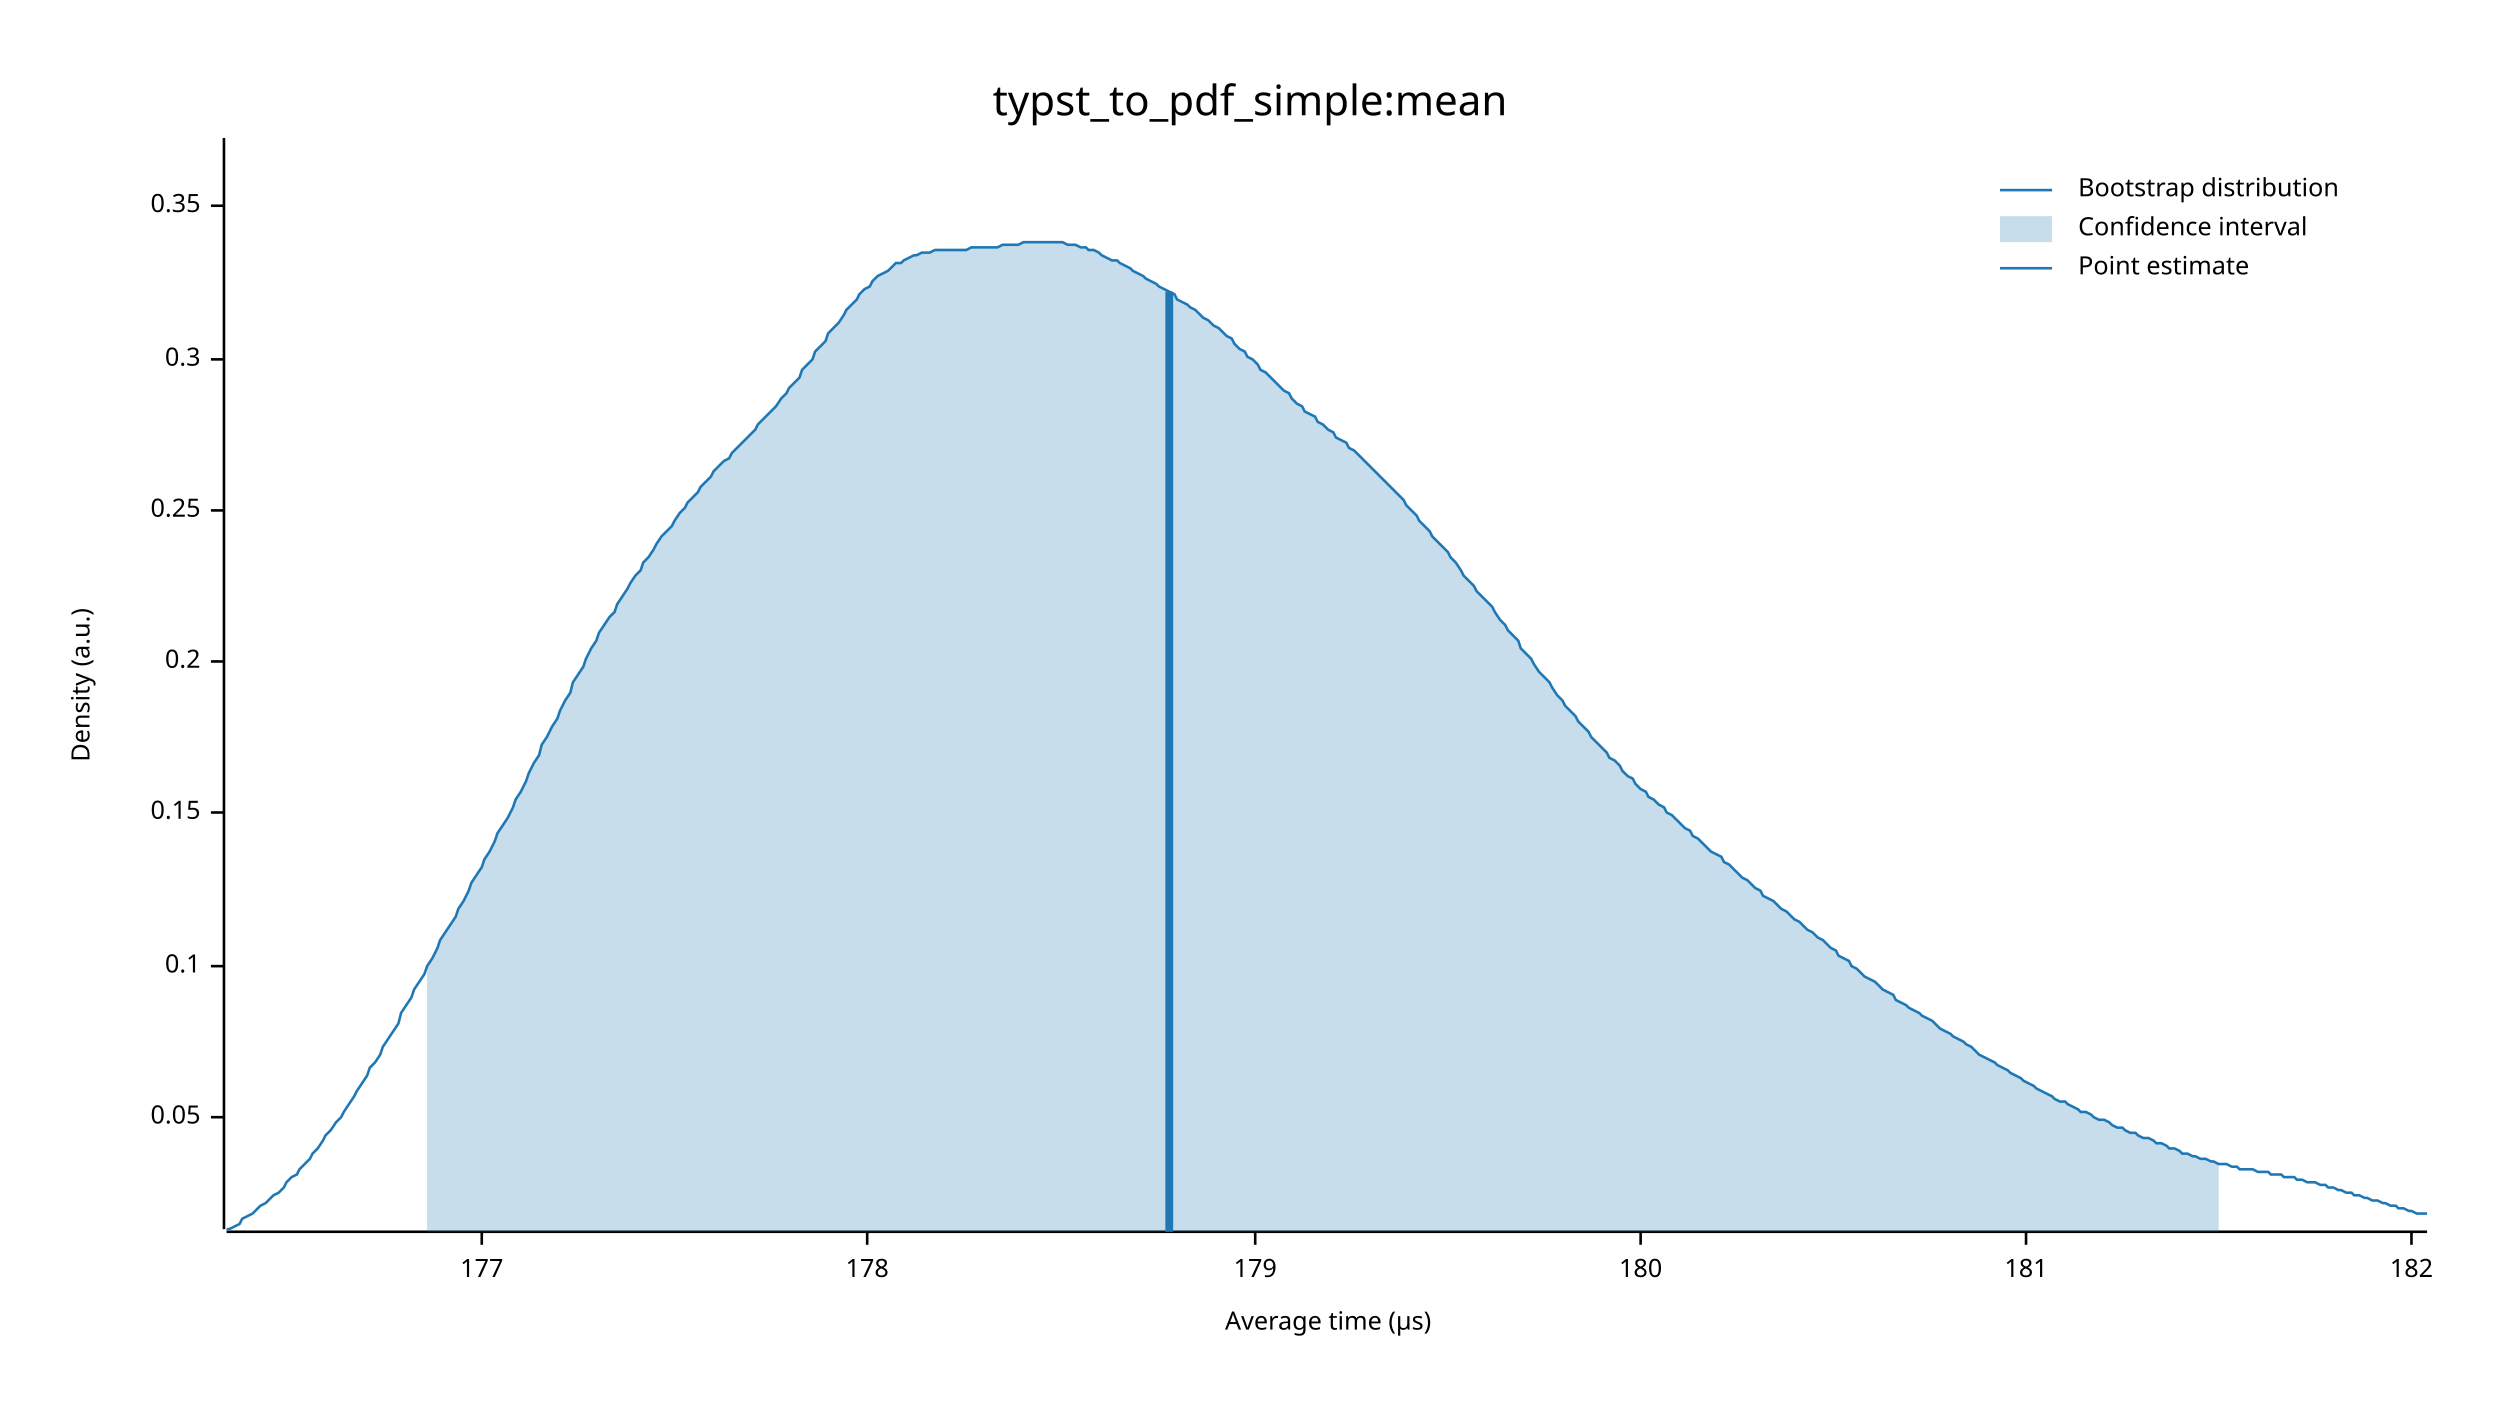
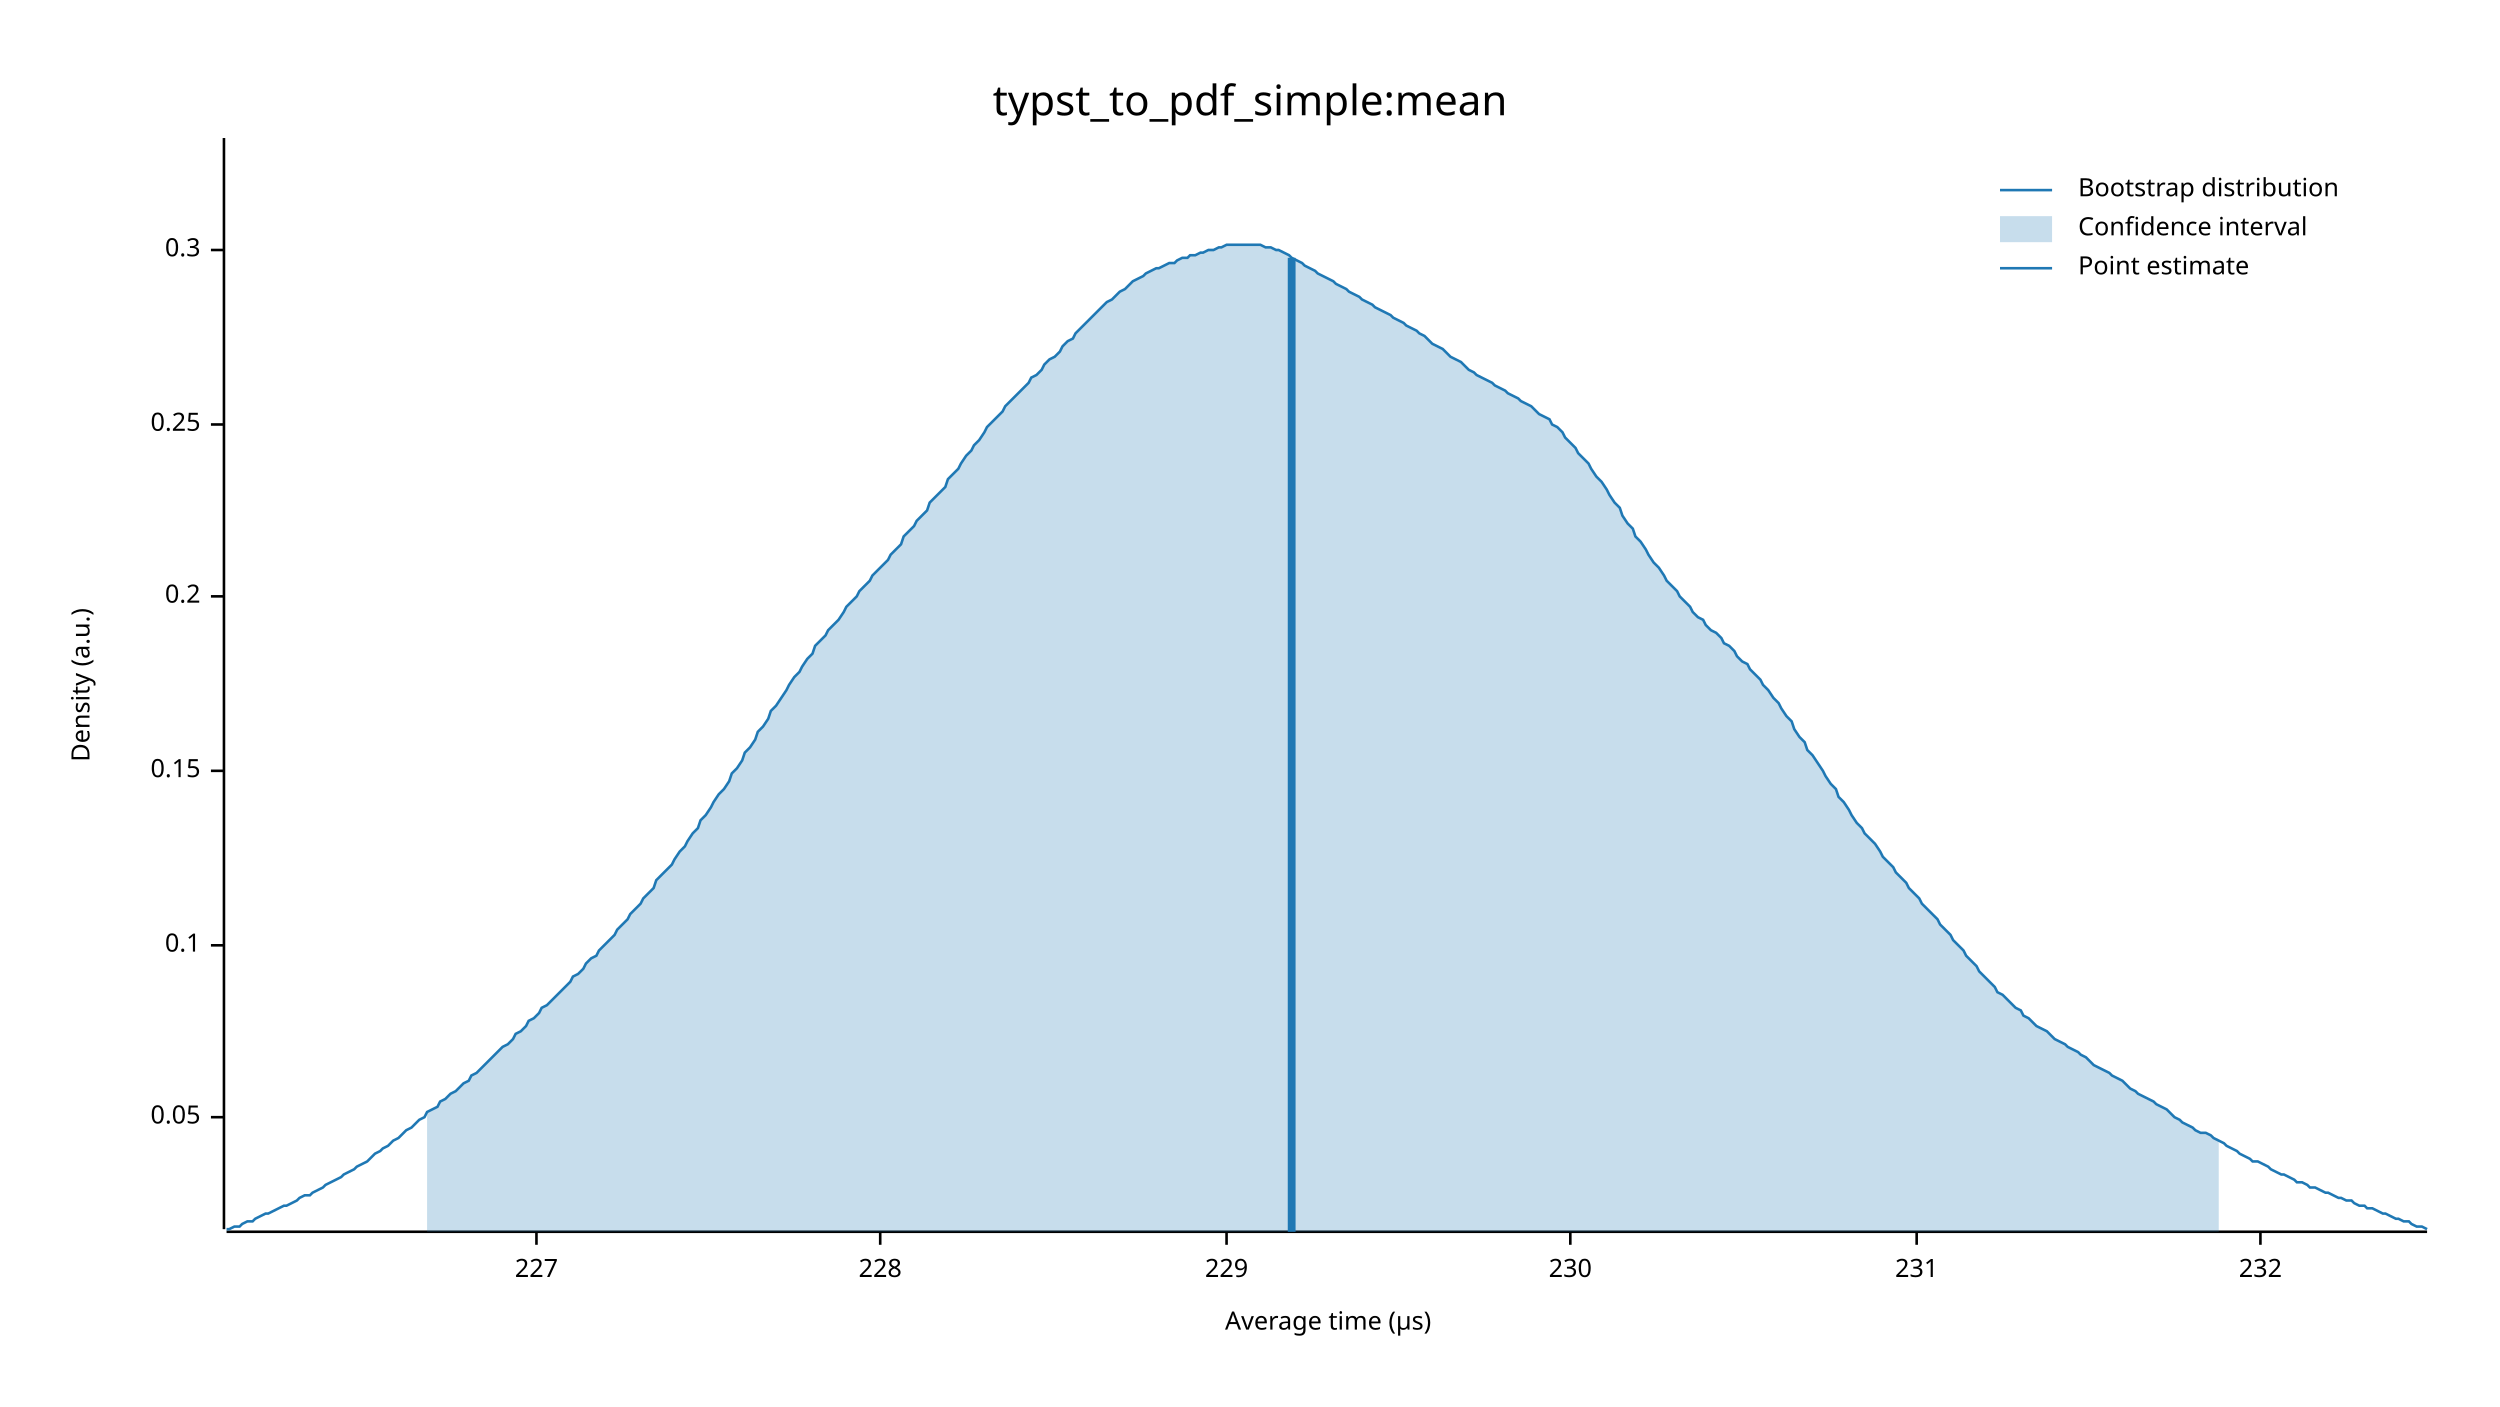
<svg xmlns="http://www.w3.org/2000/svg" width="960" height="540" viewBox="0 0 960 540">
  <text x="480" y="32" dy="0.76em" text-anchor="middle" font-family="sans-serif" font-size="16.129" opacity="1" fill="#000000">
typst_to_pdf_simple:mean
</text>
  <text x="27" y="263" dy="0.76em" text-anchor="middle" font-family="sans-serif" font-size="9.677" opacity="1" fill="#000000" transform="rotate(270, 27, 263)">
Density (a.u.)
</text>
  <text x="510" y="513" dy="-0.5ex" text-anchor="middle" font-family="sans-serif" font-size="9.677" opacity="1" fill="#000000">
Average time (µs)
</text>
  <polyline fill="none" opacity="1" stroke="#000000" stroke-width="1" points="86,53 86,472 " />
  <text x="77" y="429" dy="0.5ex" text-anchor="end" font-family="sans-serif" font-size="9.677" opacity="1" fill="#000000">
0.05
</text>
  <polyline fill="none" opacity="1" stroke="#000000" stroke-width="1" points="81,429 86,429 " />
-   <text x="77" y="371" dy="0.5ex" text-anchor="end" font-family="sans-serif" font-size="9.677" opacity="1" fill="#000000">
+   <text x="77" y="363" dy="0.5ex" text-anchor="end" font-family="sans-serif" font-size="9.677" opacity="1" fill="#000000">
0.1
</text>
-   <polyline fill="none" opacity="1" stroke="#000000" stroke-width="1" points="81,371 86,371 " />
-   <text x="77" y="312" dy="0.5ex" text-anchor="end" font-family="sans-serif" font-size="9.677" opacity="1" fill="#000000">
+   <polyline fill="none" opacity="1" stroke="#000000" stroke-width="1" points="81,363 86,363 " />
+   <text x="77" y="296" dy="0.5ex" text-anchor="end" font-family="sans-serif" font-size="9.677" opacity="1" fill="#000000">
0.15
</text>
-   <polyline fill="none" opacity="1" stroke="#000000" stroke-width="1" points="81,312 86,312 " />
-   <text x="77" y="254" dy="0.5ex" text-anchor="end" font-family="sans-serif" font-size="9.677" opacity="1" fill="#000000">
+   <polyline fill="none" opacity="1" stroke="#000000" stroke-width="1" points="81,296 86,296 " />
+   <text x="77" y="229" dy="0.5ex" text-anchor="end" font-family="sans-serif" font-size="9.677" opacity="1" fill="#000000">
0.2
</text>
-   <polyline fill="none" opacity="1" stroke="#000000" stroke-width="1" points="81,254 86,254 " />
-   <text x="77" y="196" dy="0.5ex" text-anchor="end" font-family="sans-serif" font-size="9.677" opacity="1" fill="#000000">
+   <polyline fill="none" opacity="1" stroke="#000000" stroke-width="1" points="81,229 86,229 " />
+   <text x="77" y="163" dy="0.5ex" text-anchor="end" font-family="sans-serif" font-size="9.677" opacity="1" fill="#000000">
0.25
</text>
-   <polyline fill="none" opacity="1" stroke="#000000" stroke-width="1" points="81,196 86,196 " />
-   <text x="77" y="138" dy="0.5ex" text-anchor="end" font-family="sans-serif" font-size="9.677" opacity="1" fill="#000000">
+   <polyline fill="none" opacity="1" stroke="#000000" stroke-width="1" points="81,163 86,163 " />
+   <text x="77" y="96" dy="0.5ex" text-anchor="end" font-family="sans-serif" font-size="9.677" opacity="1" fill="#000000">
0.3
</text>
-   <polyline fill="none" opacity="1" stroke="#000000" stroke-width="1" points="81,138 86,138 " />
-   <text x="77" y="79" dy="0.5ex" text-anchor="end" font-family="sans-serif" font-size="9.677" opacity="1" fill="#000000">
- 0.35
+   <polyline fill="none" opacity="1" stroke="#000000" stroke-width="1" points="81,96 86,96 " />
+   <polyline fill="none" opacity="1" stroke="#000000" stroke-width="1" points="87,473 932,473 " />
+   <text x="206" y="483" dy="0.76em" text-anchor="middle" font-family="sans-serif" font-size="9.677" opacity="1" fill="#000000">
+ 227
</text>
-   <polyline fill="none" opacity="1" stroke="#000000" stroke-width="1" points="81,79 86,79 " />
-   <polyline fill="none" opacity="1" stroke="#000000" stroke-width="1" points="87,473 932,473 " />
-   <text x="185" y="483" dy="0.76em" text-anchor="middle" font-family="sans-serif" font-size="9.677" opacity="1" fill="#000000">
- 177
+   <polyline fill="none" opacity="1" stroke="#000000" stroke-width="1" points="206,473 206,478 " />
+   <text x="338" y="483" dy="0.76em" text-anchor="middle" font-family="sans-serif" font-size="9.677" opacity="1" fill="#000000">
+ 228
</text>
-   <polyline fill="none" opacity="1" stroke="#000000" stroke-width="1" points="185,473 185,478 " />
-   <text x="333" y="483" dy="0.76em" text-anchor="middle" font-family="sans-serif" font-size="9.677" opacity="1" fill="#000000">
- 178
+   <polyline fill="none" opacity="1" stroke="#000000" stroke-width="1" points="338,473 338,478 " />
+   <text x="471" y="483" dy="0.76em" text-anchor="middle" font-family="sans-serif" font-size="9.677" opacity="1" fill="#000000">
+ 229
</text>
-   <polyline fill="none" opacity="1" stroke="#000000" stroke-width="1" points="333,473 333,478 " />
-   <text x="482" y="483" dy="0.76em" text-anchor="middle" font-family="sans-serif" font-size="9.677" opacity="1" fill="#000000">
- 179
+   <polyline fill="none" opacity="1" stroke="#000000" stroke-width="1" points="471,473 471,478 " />
+   <text x="603" y="483" dy="0.76em" text-anchor="middle" font-family="sans-serif" font-size="9.677" opacity="1" fill="#000000">
+ 230
</text>
-   <polyline fill="none" opacity="1" stroke="#000000" stroke-width="1" points="482,473 482,478 " />
-   <text x="630" y="483" dy="0.76em" text-anchor="middle" font-family="sans-serif" font-size="9.677" opacity="1" fill="#000000">
- 180
+   <polyline fill="none" opacity="1" stroke="#000000" stroke-width="1" points="603,473 603,478 " />
+   <text x="736" y="483" dy="0.76em" text-anchor="middle" font-family="sans-serif" font-size="9.677" opacity="1" fill="#000000">
+ 231
</text>
-   <polyline fill="none" opacity="1" stroke="#000000" stroke-width="1" points="630,473 630,478 " />
-   <text x="778" y="483" dy="0.76em" text-anchor="middle" font-family="sans-serif" font-size="9.677" opacity="1" fill="#000000">
- 181
+   <polyline fill="none" opacity="1" stroke="#000000" stroke-width="1" points="736,473 736,478 " />
+   <text x="868" y="483" dy="0.76em" text-anchor="middle" font-family="sans-serif" font-size="9.677" opacity="1" fill="#000000">
+ 232
</text>
-   <polyline fill="none" opacity="1" stroke="#000000" stroke-width="1" points="778,473 778,478 " />
-   <text x="926" y="483" dy="0.76em" text-anchor="middle" font-family="sans-serif" font-size="9.677" opacity="1" fill="#000000">
- 182
- </text>
-   <polyline fill="none" opacity="1" stroke="#000000" stroke-width="1" points="926,473 926,478 " />
-   <polyline fill="none" opacity="1" stroke="#1F78B4" stroke-width="1" points="87,472 88,472 90,471 92,470 93,468 95,467 97,466 98,465 100,463 102,462 103,461 105,459 107,458 109,456 110,454 112,452 114,451 115,449 117,447 119,445 120,443 122,441 124,438 125,436 127,434 129,431 131,429 132,427 134,424 136,421 137,419 139,416 141,413 142,410 144,408 146,405 147,402 149,399 151,396 153,393 154,389 156,386 158,383 159,380 161,377 163,374 164,371 166,368 168,364 169,361 171,358 173,355 175,352 176,349 178,346 180,342 181,339 183,336 185,333 186,330 188,327 190,323 191,320 193,317 195,314 197,310 198,307 200,304 202,300 203,297 205,293 207,290 208,286 210,283 212,279 214,276 215,273 217,269 219,266 220,262 222,259 224,256 225,253 227,249 229,246 230,243 232,240 234,237 236,235 237,232 239,229 241,226 242,224 244,221 246,219 247,216 249,214 251,211 252,209 254,206 256,204 258,202 259,200 261,197 263,195 264,193 266,191 268,189 269,187 271,185 273,183 274,181 276,179 278,177 280,176 281,174 283,172 285,170 286,169 288,167 290,165 291,163 293,161 295,159 296,158 298,156 300,153 302,151 303,149 305,147 307,145 308,142 310,140 312,138 313,135 315,133 317,131 318,128 320,126 322,124 324,121 325,119 327,117 329,115 330,113 332,111 334,110 335,108 337,106 339,105 341,104 342,103 344,101 346,101 347,100 349,99 351,98 352,98 354,97 356,97 357,97 359,96 361,96 363,96 364,96 366,96 368,96 369,96 371,96 373,95 374,95 376,95 378,95 379,95 381,95 383,95 385,94 386,94 388,94 390,94 391,94 393,93 395,93 396,93 398,93 400,93 401,93 403,93 405,93 407,93 408,93 410,94 412,94 413,94 415,95 417,95 418,96 420,96 422,97 423,98 425,99 427,100 429,100 430,101 432,102 434,103 435,104 437,105 439,106 440,107 442,108 444,109 445,110 447,111 449,112 451,113 452,115 454,116 456,117 457,118 459,119 461,121 462,122 464,123 466,125 468,126 469,127 471,129 473,130 474,132 476,134 478,135 479,137 481,138 483,140 484,142 486,143 488,145 490,147 491,148 493,150 495,151 496,153 498,155 500,156 501,158 503,159 505,160 506,162 508,163 510,165 512,166 513,168 515,169 517,170 518,172 520,173 522,175 523,176 525,178 527,180 528,181 530,183 532,185 534,187 535,188 537,190 539,192 540,194 542,196 544,198 545,200 547,202 549,204 550,206 552,208 554,210 556,212 557,214 559,216 561,219 562,221 564,223 566,225 567,227 569,229 571,231 573,233 574,235 576,238 578,240 579,242 581,244 583,246 584,249 586,251 588,253 589,255 591,258 593,260 595,262 596,264 598,267 600,269 601,271 603,273 605,275 606,277 608,279 610,281 611,283 613,285 615,287 617,289 618,291 620,292 622,294 623,296 625,298 627,299 628,301 630,303 632,304 633,306 635,307 637,309 639,310 640,312 642,313 644,315 645,316 647,318 649,319 650,321 652,322 654,324 655,325 657,327 659,328 661,329 662,331 664,332 666,334 667,335 669,337 671,338 672,339 674,341 676,342 677,344 679,345 681,346 683,348 684,349 686,350 688,352 689,353 691,354 693,356 694,357 696,358 698,360 700,361 701,362 703,364 705,365 706,367 708,368 710,369 711,371 713,372 715,374 716,375 718,376 720,377 722,379 723,380 725,381 727,382 728,384 730,385 732,386 733,387 735,388 737,389 738,390 740,391 742,392 744,394 745,395 747,396 749,397 750,398 752,399 754,400 755,401 757,402 759,404 760,405 762,406 764,407 766,408 767,409 769,410 771,411 772,412 774,413 776,414 777,415 779,416 781,417 782,418 784,419 786,420 788,421 789,422 791,423 793,423 794,424 796,425 798,426 799,427 801,427 803,428 804,429 806,430 808,430 810,431 811,432 813,433 815,433 816,434 818,435 820,435 821,436 823,437 825,437 827,438 828,439 830,439 832,440 833,441 835,441 837,442 838,443 840,443 842,444 843,444 845,445 847,445 849,446 850,446 852,447 854,447 855,447 857,448 859,448 860,449 862,449 864,449 865,449 867,450 869,450 871,450 872,451 874,451 876,451 877,452 879,452 881,452 882,453 884,453 886,454 887,454 889,454 891,455 893,455 894,456 896,456 898,457 899,457 901,458 903,458 904,459 906,459 908,460 909,460 911,461 913,461 915,462 916,462 918,463 920,463 921,464 923,464 925,465 926,465 928,466 930,466 932,466 " />
-   <polygon opacity="0.25" fill="#1F78B4" points="164,371 166,368 168,364 169,361 171,358 173,355 175,352 176,349 178,346 180,342 181,339 183,336 185,333 186,330 188,327 190,323 191,320 193,317 195,314 197,310 198,307 200,304 202,300 203,297 205,293 207,290 208,286 210,283 212,279 214,276 215,273 217,269 219,266 220,262 222,259 224,256 225,253 227,249 229,246 230,243 232,240 234,237 236,235 237,232 239,229 241,226 242,224 244,221 246,219 247,216 249,214 251,211 252,209 254,206 256,204 258,202 259,200 261,197 263,195 264,193 266,191 268,189 269,187 271,185 273,183 274,181 276,179 278,177 280,176 281,174 283,172 285,170 286,169 288,167 290,165 291,163 293,161 295,159 296,158 298,156 300,153 302,151 303,149 305,147 307,145 308,142 310,140 312,138 313,135 315,133 317,131 318,128 320,126 322,124 324,121 325,119 327,117 329,115 330,113 332,111 334,110 335,108 337,106 339,105 341,104 342,103 344,101 346,101 347,100 349,99 351,98 352,98 354,97 356,97 357,97 359,96 361,96 363,96 364,96 366,96 368,96 369,96 371,96 373,95 374,95 376,95 378,95 379,95 381,95 383,95 385,94 386,94 388,94 390,94 391,94 393,93 395,93 396,93 398,93 400,93 401,93 403,93 405,93 407,93 408,93 410,94 412,94 413,94 415,95 417,95 418,96 420,96 422,97 423,98 425,99 427,100 429,100 430,101 432,102 434,103 435,104 437,105 439,106 440,107 442,108 444,109 445,110 447,111 449,112 451,113 452,115 454,116 456,117 457,118 459,119 461,121 462,122 464,123 466,125 468,126 469,127 471,129 473,130 474,132 476,134 478,135 479,137 481,138 483,140 484,142 486,143 488,145 490,147 491,148 493,150 495,151 496,153 498,155 500,156 501,158 503,159 505,160 506,162 508,163 510,165 512,166 513,168 515,169 517,170 518,172 520,173 522,175 523,176 525,178 527,180 528,181 530,183 532,185 534,187 535,188 537,190 539,192 540,194 542,196 544,198 545,200 547,202 549,204 550,206 552,208 554,210 556,212 557,214 559,216 561,219 562,221 564,223 566,225 567,227 569,229 571,231 573,233 574,235 576,238 578,240 579,242 581,244 583,246 584,249 586,251 588,253 589,255 591,258 593,260 595,262 596,264 598,267 600,269 601,271 603,273 605,275 606,277 608,279 610,281 611,283 613,285 615,287 617,289 618,291 620,292 622,294 623,296 625,298 627,299 628,301 630,303 632,304 633,306 635,307 637,309 639,310 640,312 642,313 644,315 645,316 647,318 649,319 650,321 652,322 654,324 655,325 657,327 659,328 661,329 662,331 664,332 666,334 667,335 669,337 671,338 672,339 674,341 676,342 677,344 679,345 681,346 683,348 684,349 686,350 688,352 689,353 691,354 693,356 694,357 696,358 698,360 700,361 701,362 703,364 705,365 706,367 708,368 710,369 711,371 713,372 715,374 716,375 718,376 720,377 722,379 723,380 725,381 727,382 728,384 730,385 732,386 733,387 735,388 737,389 738,390 740,391 742,392 744,394 745,395 747,396 749,397 750,398 752,399 754,400 755,401 757,402 759,404 760,405 762,406 764,407 766,408 767,409 769,410 771,411 772,412 774,413 776,414 777,415 779,416 781,417 782,418 784,419 786,420 788,421 789,422 791,423 793,423 794,424 796,425 798,426 799,427 801,427 803,428 804,429 806,430 808,430 810,431 811,432 813,433 815,433 816,434 818,435 820,435 821,436 823,437 825,437 827,438 828,439 830,439 832,440 833,441 835,441 837,442 838,443 840,443 842,444 843,444 845,445 847,445 849,446 850,446 852,447 852,473 164,473 " />
-   <polyline fill="none" opacity="1" stroke="#1F78B4" stroke-width="3" points="449,473 449,112 " />
+   <polyline fill="none" opacity="1" stroke="#000000" stroke-width="1" points="868,473 868,478 " />
+   <polyline fill="none" opacity="1" stroke="#1F78B4" stroke-width="1" points="87,472 88,472 90,471 92,471 93,470 95,469 97,469 98,468 100,467 102,466 103,466 105,465 107,464 109,463 110,463 112,462 114,461 115,460 117,459 119,459 120,458 122,457 124,456 125,455 127,454 129,453 131,452 132,451 134,450 136,449 137,448 139,447 141,446 142,445 144,443 146,442 147,441 149,440 151,438 153,437 154,436 156,434 158,433 159,432 161,430 163,429 164,427 166,426 168,425 169,423 171,422 173,420 175,419 176,418 178,416 180,415 181,413 183,412 185,410 186,409 188,407 190,405 191,404 193,402 195,401 197,399 198,397 200,396 202,394 203,392 205,391 207,389 208,387 210,386 212,384 214,382 215,381 217,379 219,377 220,375 222,374 224,372 225,370 227,368 229,367 230,365 232,363 234,361 236,359 237,357 239,355 241,353 242,351 244,349 246,347 247,345 249,343 251,341 252,338 254,336 256,334 258,332 259,330 261,327 263,325 264,323 266,320 268,318 269,315 271,313 273,310 274,308 276,305 278,303 280,300 281,297 283,295 285,292 286,289 288,287 290,284 291,281 293,279 295,276 296,273 298,271 300,268 302,265 303,263 305,260 307,258 308,256 310,253 312,251 313,248 315,246 317,244 318,242 320,240 322,238 324,235 325,233 327,231 329,229 330,227 332,225 334,223 335,221 337,219 339,217 341,215 342,213 344,211 346,209 347,206 349,204 351,202 352,200 354,198 356,196 357,193 359,191 361,189 363,187 364,184 366,182 368,180 369,178 371,175 373,173 374,171 376,169 378,166 379,164 381,162 383,160 385,158 386,156 388,154 390,152 391,151 393,149 395,147 396,145 398,144 400,142 401,140 403,138 405,137 407,135 408,133 410,131 412,130 413,128 415,126 417,124 418,123 420,121 422,119 423,118 425,116 427,115 429,113 430,112 432,111 434,109 435,108 437,107 439,106 440,105 442,104 444,103 445,103 447,102 449,101 451,101 452,100 454,99 456,99 457,98 459,98 461,97 462,97 464,96 466,96 468,95 469,95 471,94 473,94 474,94 476,94 478,94 479,94 481,94 483,94 484,94 486,95 488,95 490,96 491,96 493,97 495,98 496,99 498,100 500,101 501,102 503,103 505,104 506,105 508,106 510,107 512,108 513,109 515,110 517,111 518,112 520,113 522,114 523,115 525,116 527,117 528,118 530,119 532,120 534,121 535,122 537,123 539,124 540,125 542,126 544,127 545,128 547,129 549,131 550,132 552,133 554,134 556,136 557,137 559,138 561,139 562,140 564,142 566,143 567,144 569,145 571,146 573,147 574,148 576,149 578,150 579,151 581,152 583,153 584,154 586,155 588,156 589,157 591,159 593,160 595,161 596,163 598,164 600,166 601,168 603,170 605,172 606,174 608,176 610,178 611,180 613,183 615,185 617,188 618,190 620,193 622,195 623,198 625,201 627,203 628,206 630,208 632,211 633,213 635,216 637,218 639,221 640,223 642,225 644,227 645,229 647,231 649,233 650,235 652,237 654,238 655,240 657,242 659,243 661,245 662,247 664,248 666,250 667,252 669,254 671,255 672,257 674,259 676,261 677,263 679,265 681,268 683,270 684,272 686,275 688,277 689,280 691,283 693,285 694,288 696,290 698,293 700,296 701,298 703,301 705,303 706,306 708,308 710,311 711,313 713,316 715,318 716,320 718,322 720,324 722,327 723,329 725,331 727,333 728,335 730,337 732,339 733,341 735,343 737,345 738,347 740,349 742,351 744,353 745,355 747,357 749,359 750,361 752,363 754,365 755,367 757,369 759,371 760,373 762,375 764,377 766,379 767,381 769,382 771,384 772,385 774,387 776,388 777,390 779,391 781,393 782,394 784,395 786,396 788,398 789,399 791,400 793,401 794,402 796,403 798,404 799,405 801,406 803,408 804,409 806,410 808,411 810,412 811,413 813,414 815,415 816,416 818,418 820,419 821,420 823,421 825,422 827,423 828,424 830,425 832,426 833,427 835,429 837,430 838,431 840,432 842,433 843,434 845,435 847,435 849,436 850,437 852,438 854,439 855,440 857,441 859,442 860,443 862,444 864,445 865,446 867,446 869,447 871,448 872,449 874,450 876,451 877,451 879,452 881,453 882,454 884,454 886,455 887,456 889,456 891,457 893,458 894,458 896,459 898,460 899,460 901,461 903,461 904,462 906,463 908,463 909,464 911,464 913,465 915,466 916,466 918,467 920,468 921,468 923,469 925,469 926,470 928,471 930,471 932,472 " />
+   <polygon opacity="0.25" fill="#1F78B4" points="164,427 166,426 168,425 169,423 171,422 173,420 175,419 176,418 178,416 180,415 181,413 183,412 185,410 186,409 188,407 190,405 191,404 193,402 195,401 197,399 198,397 200,396 202,394 203,392 205,391 207,389 208,387 210,386 212,384 214,382 215,381 217,379 219,377 220,375 222,374 224,372 225,370 227,368 229,367 230,365 232,363 234,361 236,359 237,357 239,355 241,353 242,351 244,349 246,347 247,345 249,343 251,341 252,338 254,336 256,334 258,332 259,330 261,327 263,325 264,323 266,320 268,318 269,315 271,313 273,310 274,308 276,305 278,303 280,300 281,297 283,295 285,292 286,289 288,287 290,284 291,281 293,279 295,276 296,273 298,271 300,268 302,265 303,263 305,260 307,258 308,256 310,253 312,251 313,248 315,246 317,244 318,242 320,240 322,238 324,235 325,233 327,231 329,229 330,227 332,225 334,223 335,221 337,219 339,217 341,215 342,213 344,211 346,209 347,206 349,204 351,202 352,200 354,198 356,196 357,193 359,191 361,189 363,187 364,184 366,182 368,180 369,178 371,175 373,173 374,171 376,169 378,166 379,164 381,162 383,160 385,158 386,156 388,154 390,152 391,151 393,149 395,147 396,145 398,144 400,142 401,140 403,138 405,137 407,135 408,133 410,131 412,130 413,128 415,126 417,124 418,123 420,121 422,119 423,118 425,116 427,115 429,113 430,112 432,111 434,109 435,108 437,107 439,106 440,105 442,104 444,103 445,103 447,102 449,101 451,101 452,100 454,99 456,99 457,98 459,98 461,97 462,97 464,96 466,96 468,95 469,95 471,94 473,94 474,94 476,94 478,94 479,94 481,94 483,94 484,94 486,95 488,95 490,96 491,96 493,97 495,98 496,99 498,100 500,101 501,102 503,103 505,104 506,105 508,106 510,107 512,108 513,109 515,110 517,111 518,112 520,113 522,114 523,115 525,116 527,117 528,118 530,119 532,120 534,121 535,122 537,123 539,124 540,125 542,126 544,127 545,128 547,129 549,131 550,132 552,133 554,134 556,136 557,137 559,138 561,139 562,140 564,142 566,143 567,144 569,145 571,146 573,147 574,148 576,149 578,150 579,151 581,152 583,153 584,154 586,155 588,156 589,157 591,159 593,160 595,161 596,163 598,164 600,166 601,168 603,170 605,172 606,174 608,176 610,178 611,180 613,183 615,185 617,188 618,190 620,193 622,195 623,198 625,201 627,203 628,206 630,208 632,211 633,213 635,216 637,218 639,221 640,223 642,225 644,227 645,229 647,231 649,233 650,235 652,237 654,238 655,240 657,242 659,243 661,245 662,247 664,248 666,250 667,252 669,254 671,255 672,257 674,259 676,261 677,263 679,265 681,268 683,270 684,272 686,275 688,277 689,280 691,283 693,285 694,288 696,290 698,293 700,296 701,298 703,301 705,303 706,306 708,308 710,311 711,313 713,316 715,318 716,320 718,322 720,324 722,327 723,329 725,331 727,333 728,335 730,337 732,339 733,341 735,343 737,345 738,347 740,349 742,351 744,353 745,355 747,357 749,359 750,361 752,363 754,365 755,367 757,369 759,371 760,373 762,375 764,377 766,379 767,381 769,382 771,384 772,385 774,387 776,388 777,390 779,391 781,393 782,394 784,395 786,396 788,398 789,399 791,400 793,401 794,402 796,403 798,404 799,405 801,406 803,408 804,409 806,410 808,411 810,412 811,413 813,414 815,415 816,416 818,418 820,419 821,420 823,421 825,422 827,423 828,424 830,425 832,426 833,427 835,429 837,430 838,431 840,432 842,433 843,434 845,435 847,435 849,436 850,437 852,438 852,473 164,473 " />
+   <polyline fill="none" opacity="1" stroke="#1F78B4" stroke-width="3" points="496,473 496,99 " />
  <text x="798" y="68" dy="0.76em" text-anchor="start" font-family="sans-serif" font-size="9.677" opacity="1" fill="#000000">
Bootstrap distribution
</text>
  <text x="798" y="83" dy="0.76em" text-anchor="start" font-family="sans-serif" font-size="9.677" opacity="1" fill="#000000">
Confidence interval
</text>
  <text x="798" y="98" dy="0.76em" text-anchor="start" font-family="sans-serif" font-size="9.677" opacity="1" fill="#000000">
Point estimate
</text>
  <polyline fill="none" opacity="1" stroke="#1F78B4" stroke-width="1" points="768,73 788,73 " />
  <rect x="768" y="83" width="20" height="10" opacity="0.25" fill="#1F78B4" stroke="none" />
  <polyline fill="none" opacity="1" stroke="#1F78B4" stroke-width="1" points="768,103 788,103 " />
</svg>
